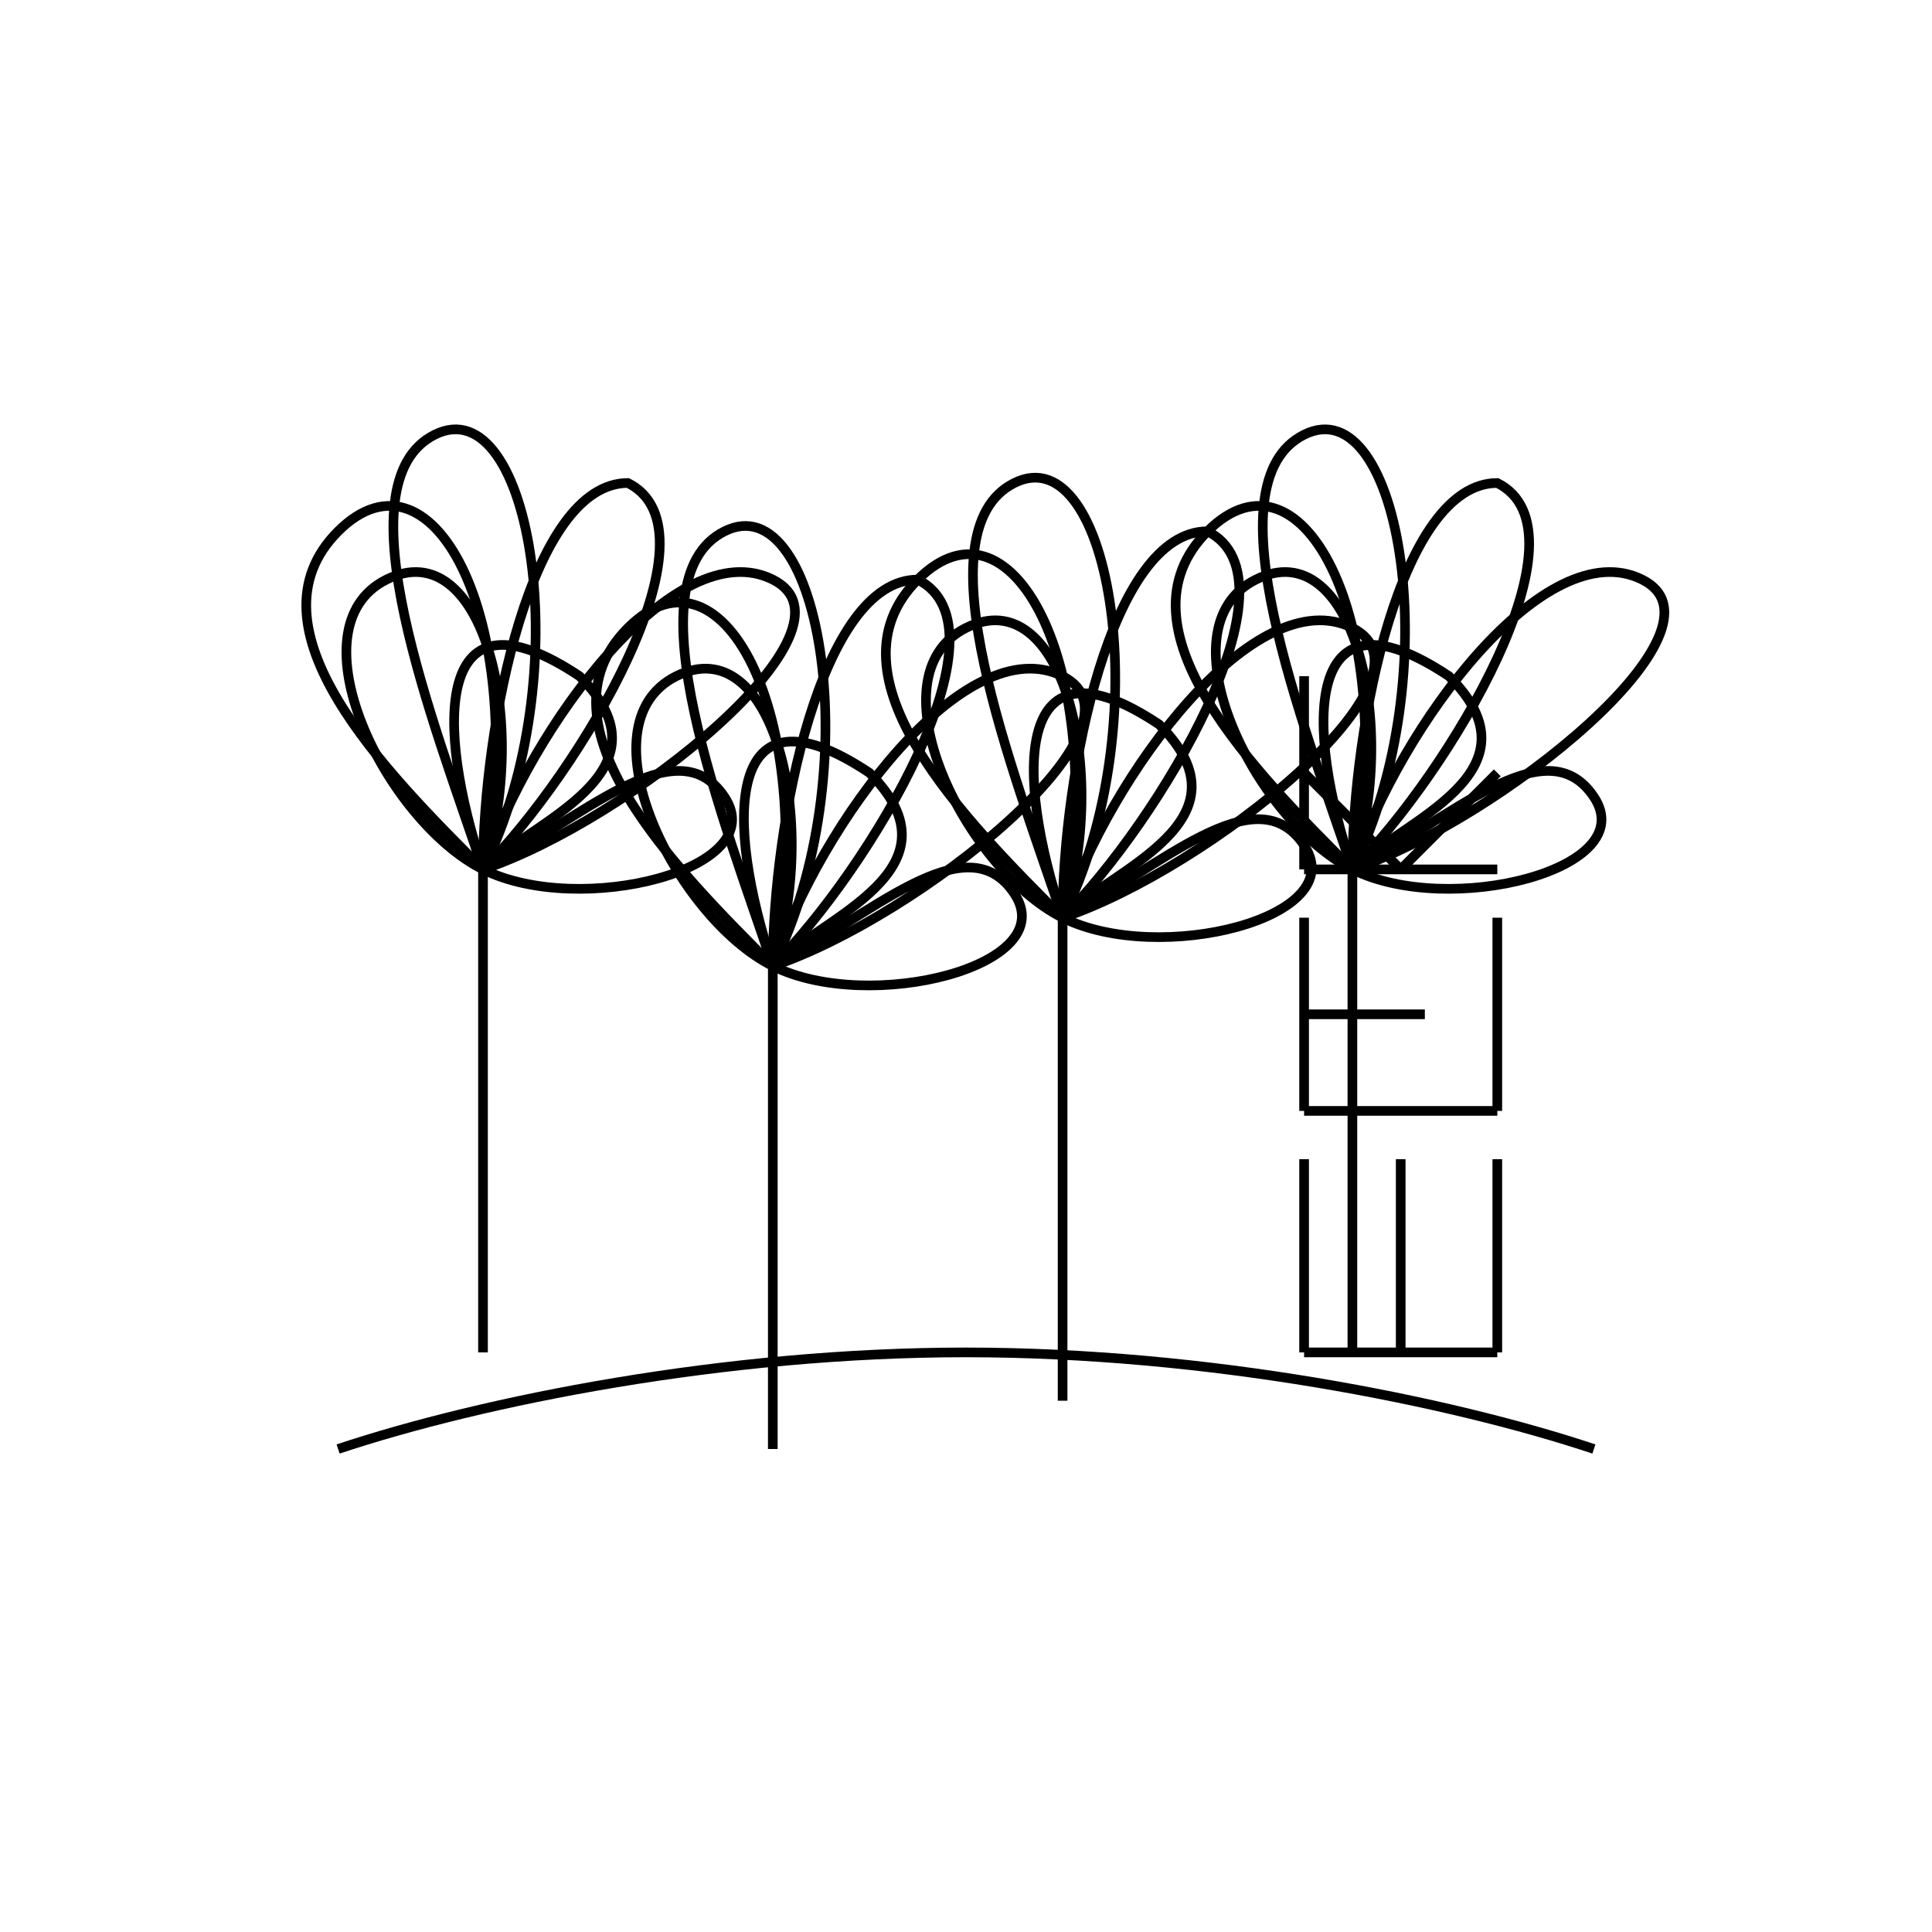
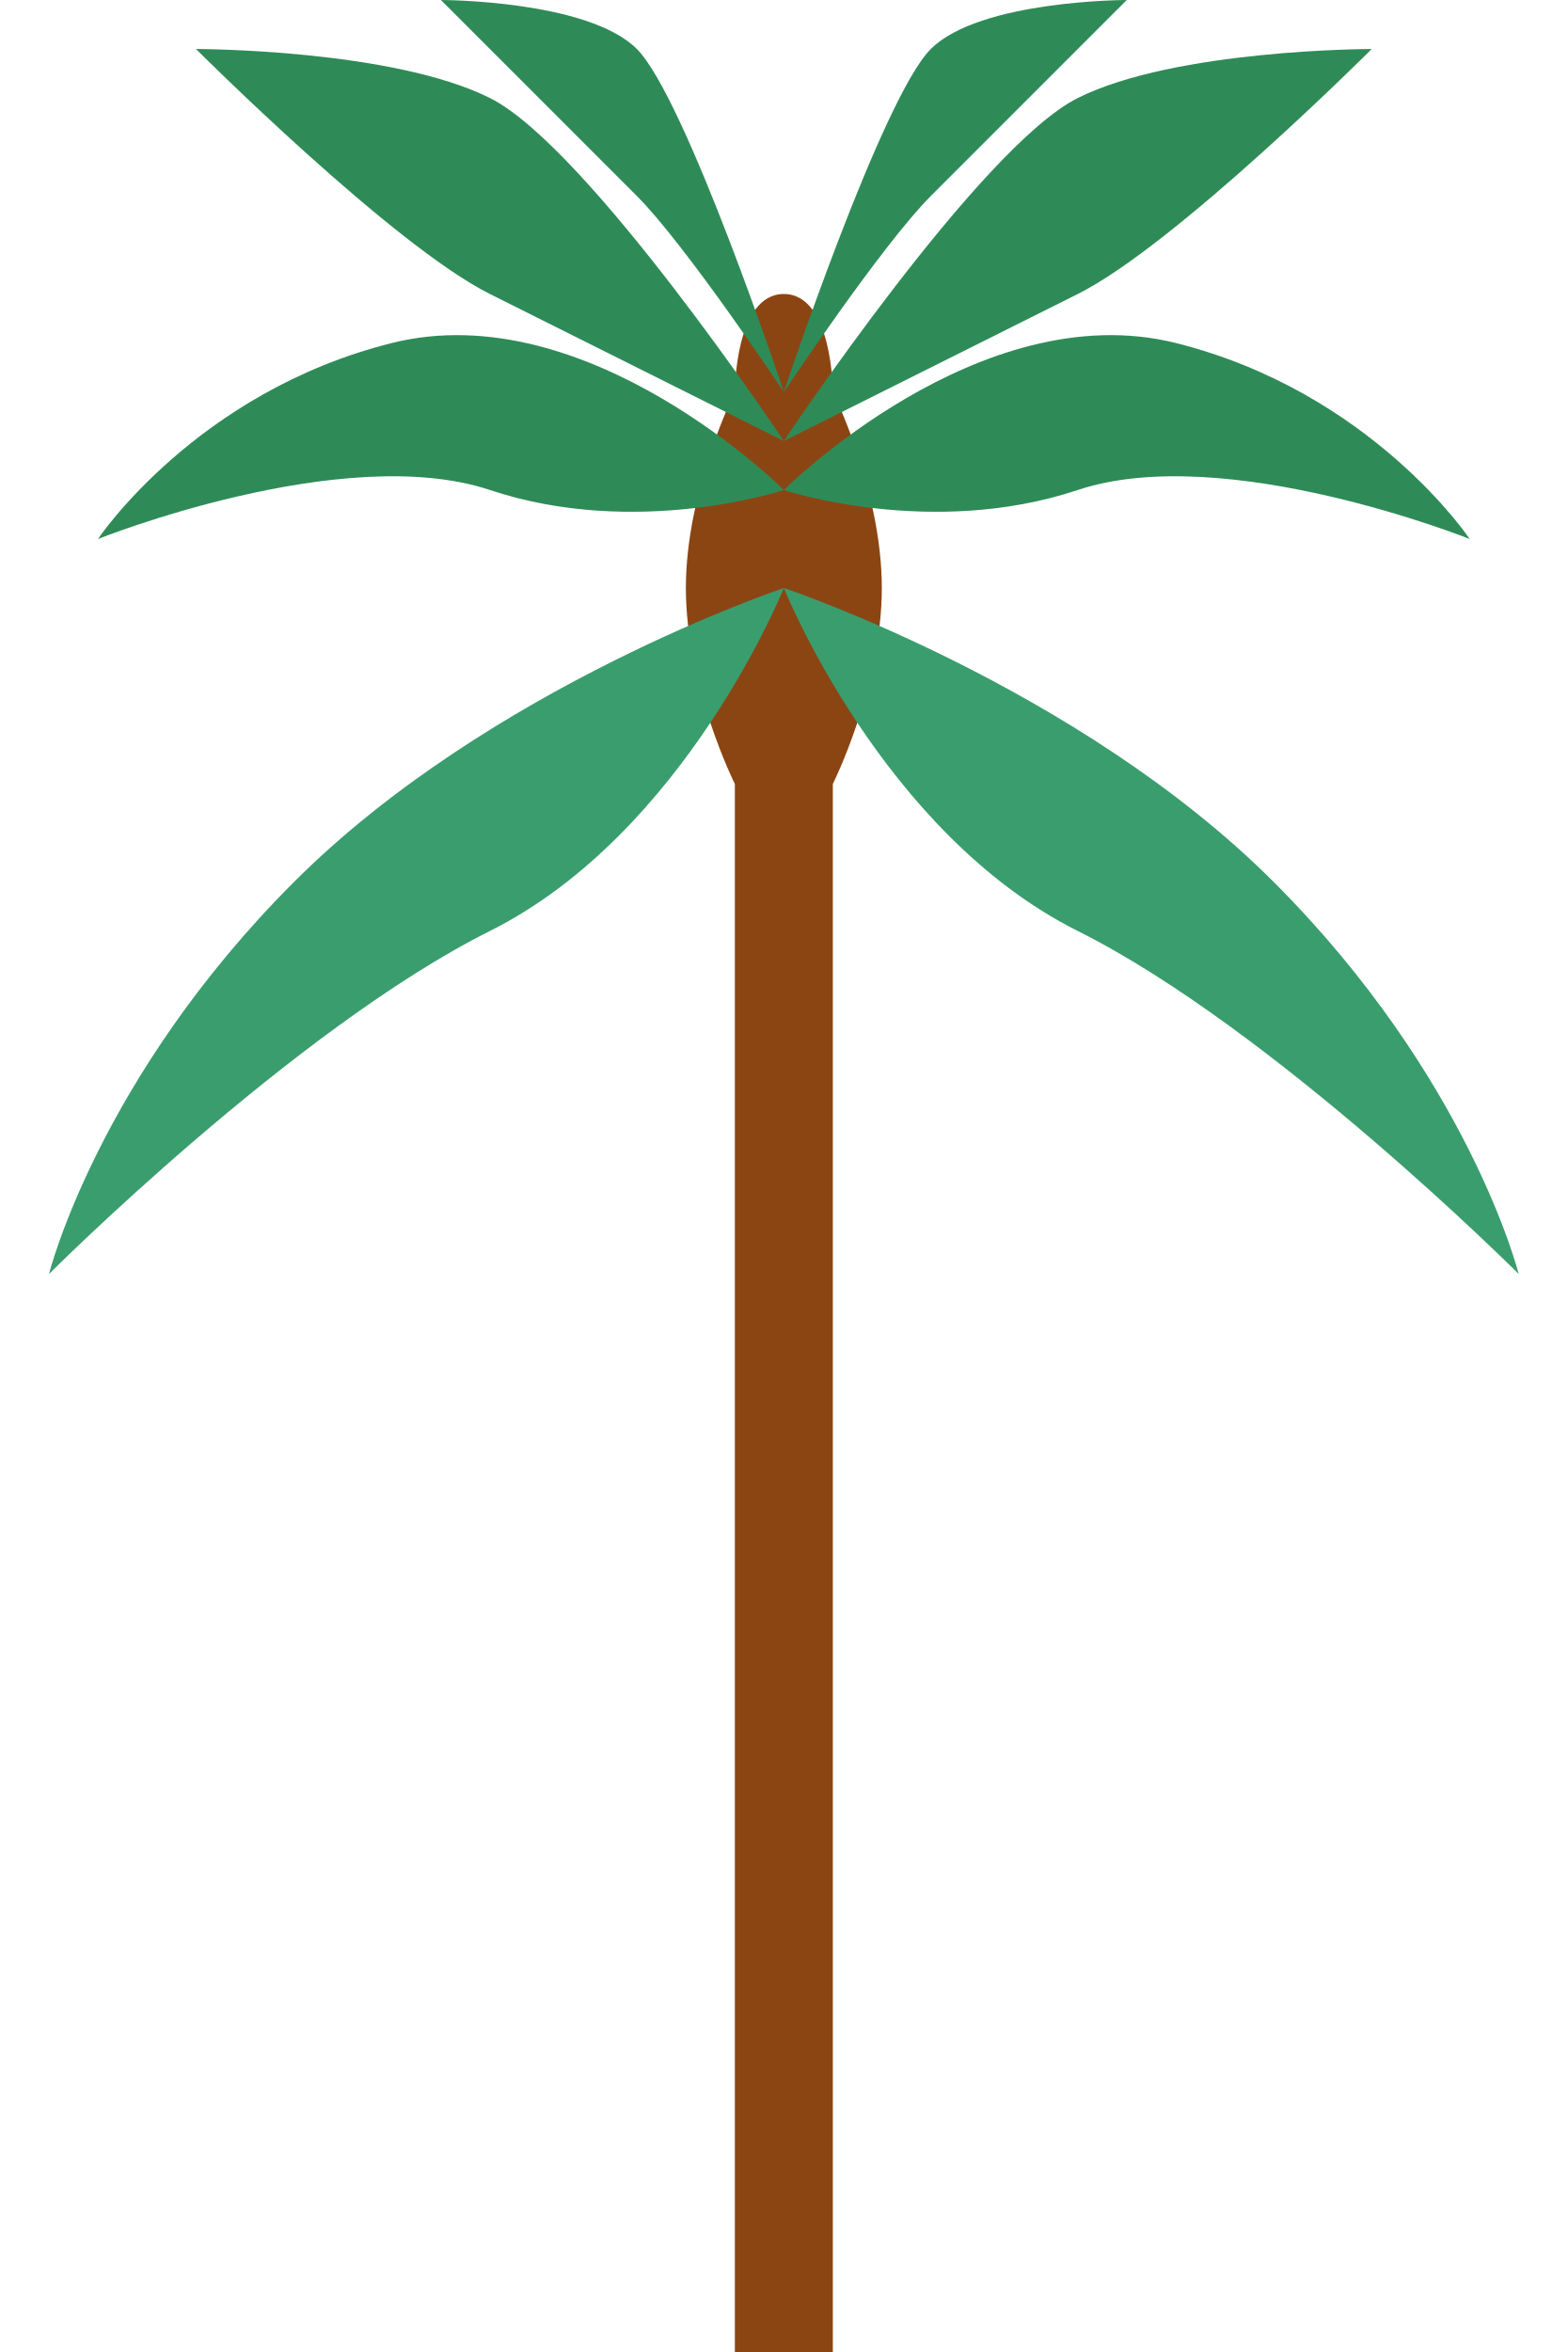
- <svg xmlns="http://www.w3.org/2000/svg" width="400" height="400" viewBox="0 0 400 400">
-   <style>
-     .palmGroup { stroke: currentColor; stroke-width: 2; fill: none; }
-     .textGroup { stroke: currentColor; stroke-width: 2; fill: none; }
-   </style>
-   <g class="palmGroup">
-     <path d="M100 280 L100 180 C90 150, 90 120, 120 140 C140 160, 110 170, 100 180" />
-     <path d="M100 180 C80 170, 60 130, 80 120 C100 110, 110 150, 100 180" />
-     <path d="M100 180 C80 160, 50 130, 70 110 C90 90, 110 130, 100 180" />
-     <path d="M100 180 C90 150, 70 100, 90 90 C110 80, 120 140, 100 180" />
-     <path d="M100 180 C100 150, 110 100, 130 100 C150 110, 120 160, 100 180" />
-     <path d="M100 180 C110 150, 140 110, 160 120 C180 130, 130 170, 100 180" />
-     <path d="M100 180 C120 170, 140 150, 150 165 C160 180, 120 190, 100 180" />
-     <path d="M160 300 L160 200 C150 170, 150 140, 180 160 C200 180, 170 190, 160 200" />
-     <path d="M160 200 C140 190, 120 150, 140 140 C160 130, 170 170, 160 200" />
-     <path d="M160 200 C140 180, 110 150, 130 130 C150 110, 170 150, 160 200" />
-     <path d="M160 200 C150 170, 130 120, 150 110 C170 100, 180 160, 160 200" />
-     <path d="M160 200 C160 170, 170 120, 190 120 C210 130, 180 180, 160 200" />
-     <path d="M160 200 C170 170, 200 130, 220 140 C240 150, 190 190, 160 200" />
-     <path d="M160 200 C180 190, 200 170, 210 185 C220 200, 180 210, 160 200" />
-     <path d="M220 290 L220 190 C210 160, 210 130, 240 150 C260 170, 230 180, 220 190" />
-     <path d="M220 190 C200 180, 180 140, 200 130 C220 120, 230 160, 220 190" />
-     <path d="M220 190 C200 170, 170 140, 190 120 C210 100, 230 140, 220 190" />
-     <path d="M220 190 C210 160, 190 110, 210 100 C230 90, 240 150, 220 190" />
-     <path d="M220 190 C220 160, 230 110, 250 110 C270 120, 240 170, 220 190" />
-     <path d="M220 190 C230 160, 260 120, 280 130 C300 140, 250 180, 220 190" />
-     <path d="M220 190 C240 180, 260 160, 270 175 C280 190, 240 200, 220 190" />
-     <path d="M280 280 L280 180 C270 150, 270 120, 300 140 C320 160, 290 170, 280 180" />
-     <path d="M280 180 C260 170, 240 130, 260 120 C280 110, 290 150, 280 180" />
-     <path d="M280 180 C260 160, 230 130, 250 110 C270 90, 290 130, 280 180" />
-     <path d="M280 180 C270 150, 250 100, 270 90 C290 80, 300 140, 280 180" />
-     <path d="M280 180 C280 150, 290 100, 310 100 C330 110, 300 160, 280 180" />
-     <path d="M280 180 C290 150, 320 110, 340 120 C360 130, 310 170, 280 180" />
-     <path d="M280 180 C300 170, 320 150, 330 165 C340 180, 300 190, 280 180" />
-     <path d="M70 300 C100 290, 150 280, 200 280 C250 280, 300 290, 330 300" />
-   </g>
-   <g class="textGroup" transform="translate(270, 280)">
-     <path d="M0 0 L40 0 M0 0 L0 -40 M20 0 L20 -40 M40 0 L40 -40" />
-     <path d="M0 -50 L40 -50 M0 -50 L0 -90 M0 -70 L25 -70 M40 -50 L40 -90" />
-     <path d="M0 -100 L40 -100 M0 -100 L0 -140 M20 -100 L0 -120 M20 -100 L40 -120" />
-   </g>
+ <svg xmlns="http://www.w3.org/2000/svg" width="160" height="240" viewBox="0 0 160 240" fill="none">
+   <path d="M75 240V80C75 80 70 70 70 60C70 50 75 40 75 40C75 40 75 30 80 30C85 30 85 40 85 40C85 40 90 50 90 60C90 70 85 80 85 80V240" fill="#8B4513" />
+   <path d="M80 50C80 50 60 30 40 35C20 40 10 55 10 55C10 55 35 45 50 50C65 55 80 50 80 50Z" fill="#2E8B57" />
+   <path d="M80 45C80 45 60 15 50 10C40 5 20 5 20 5C20 5 40 25 50 30C60 35 80 45 80 45Z" fill="#2E8B57" />
+   <path d="M80 40C80 40 70 10 65 5C60 0 45 0 45 0C45 0 60 15 65 20C70 25 80 40 80 40Z" fill="#2E8B57" />
+   <path d="M80 50C80 50 100 30 120 35C140 40 150 55 150 55C150 55 125 45 110 50C95 55 80 50 80 50Z" fill="#2E8B57" />
+   <path d="M80 45C80 45 100 15 110 10C120 5 140 5 140 5C140 5 120 25 110 30C100 35 80 45 80 45Z" fill="#2E8B57" />
+   <path d="M80 40C80 40 90 10 95 5C100 0 115 0 115 0C115 0 100 15 95 20C90 25 80 40 80 40Z" fill="#2E8B57" />
+   <path d="M80 60C80 60 50 70 30 90C10 110 5 130 5 130C5 130 30 105 50 95C70 85 80 60 80 60Z" fill="#3A9D6E" />
+   <path d="M80 60C80 60 110 70 130 90C150 110 155 130 155 130C155 130 130 105 110 95C90 85 80 60 80 60Z" fill="#3A9D6E" />
</svg>
